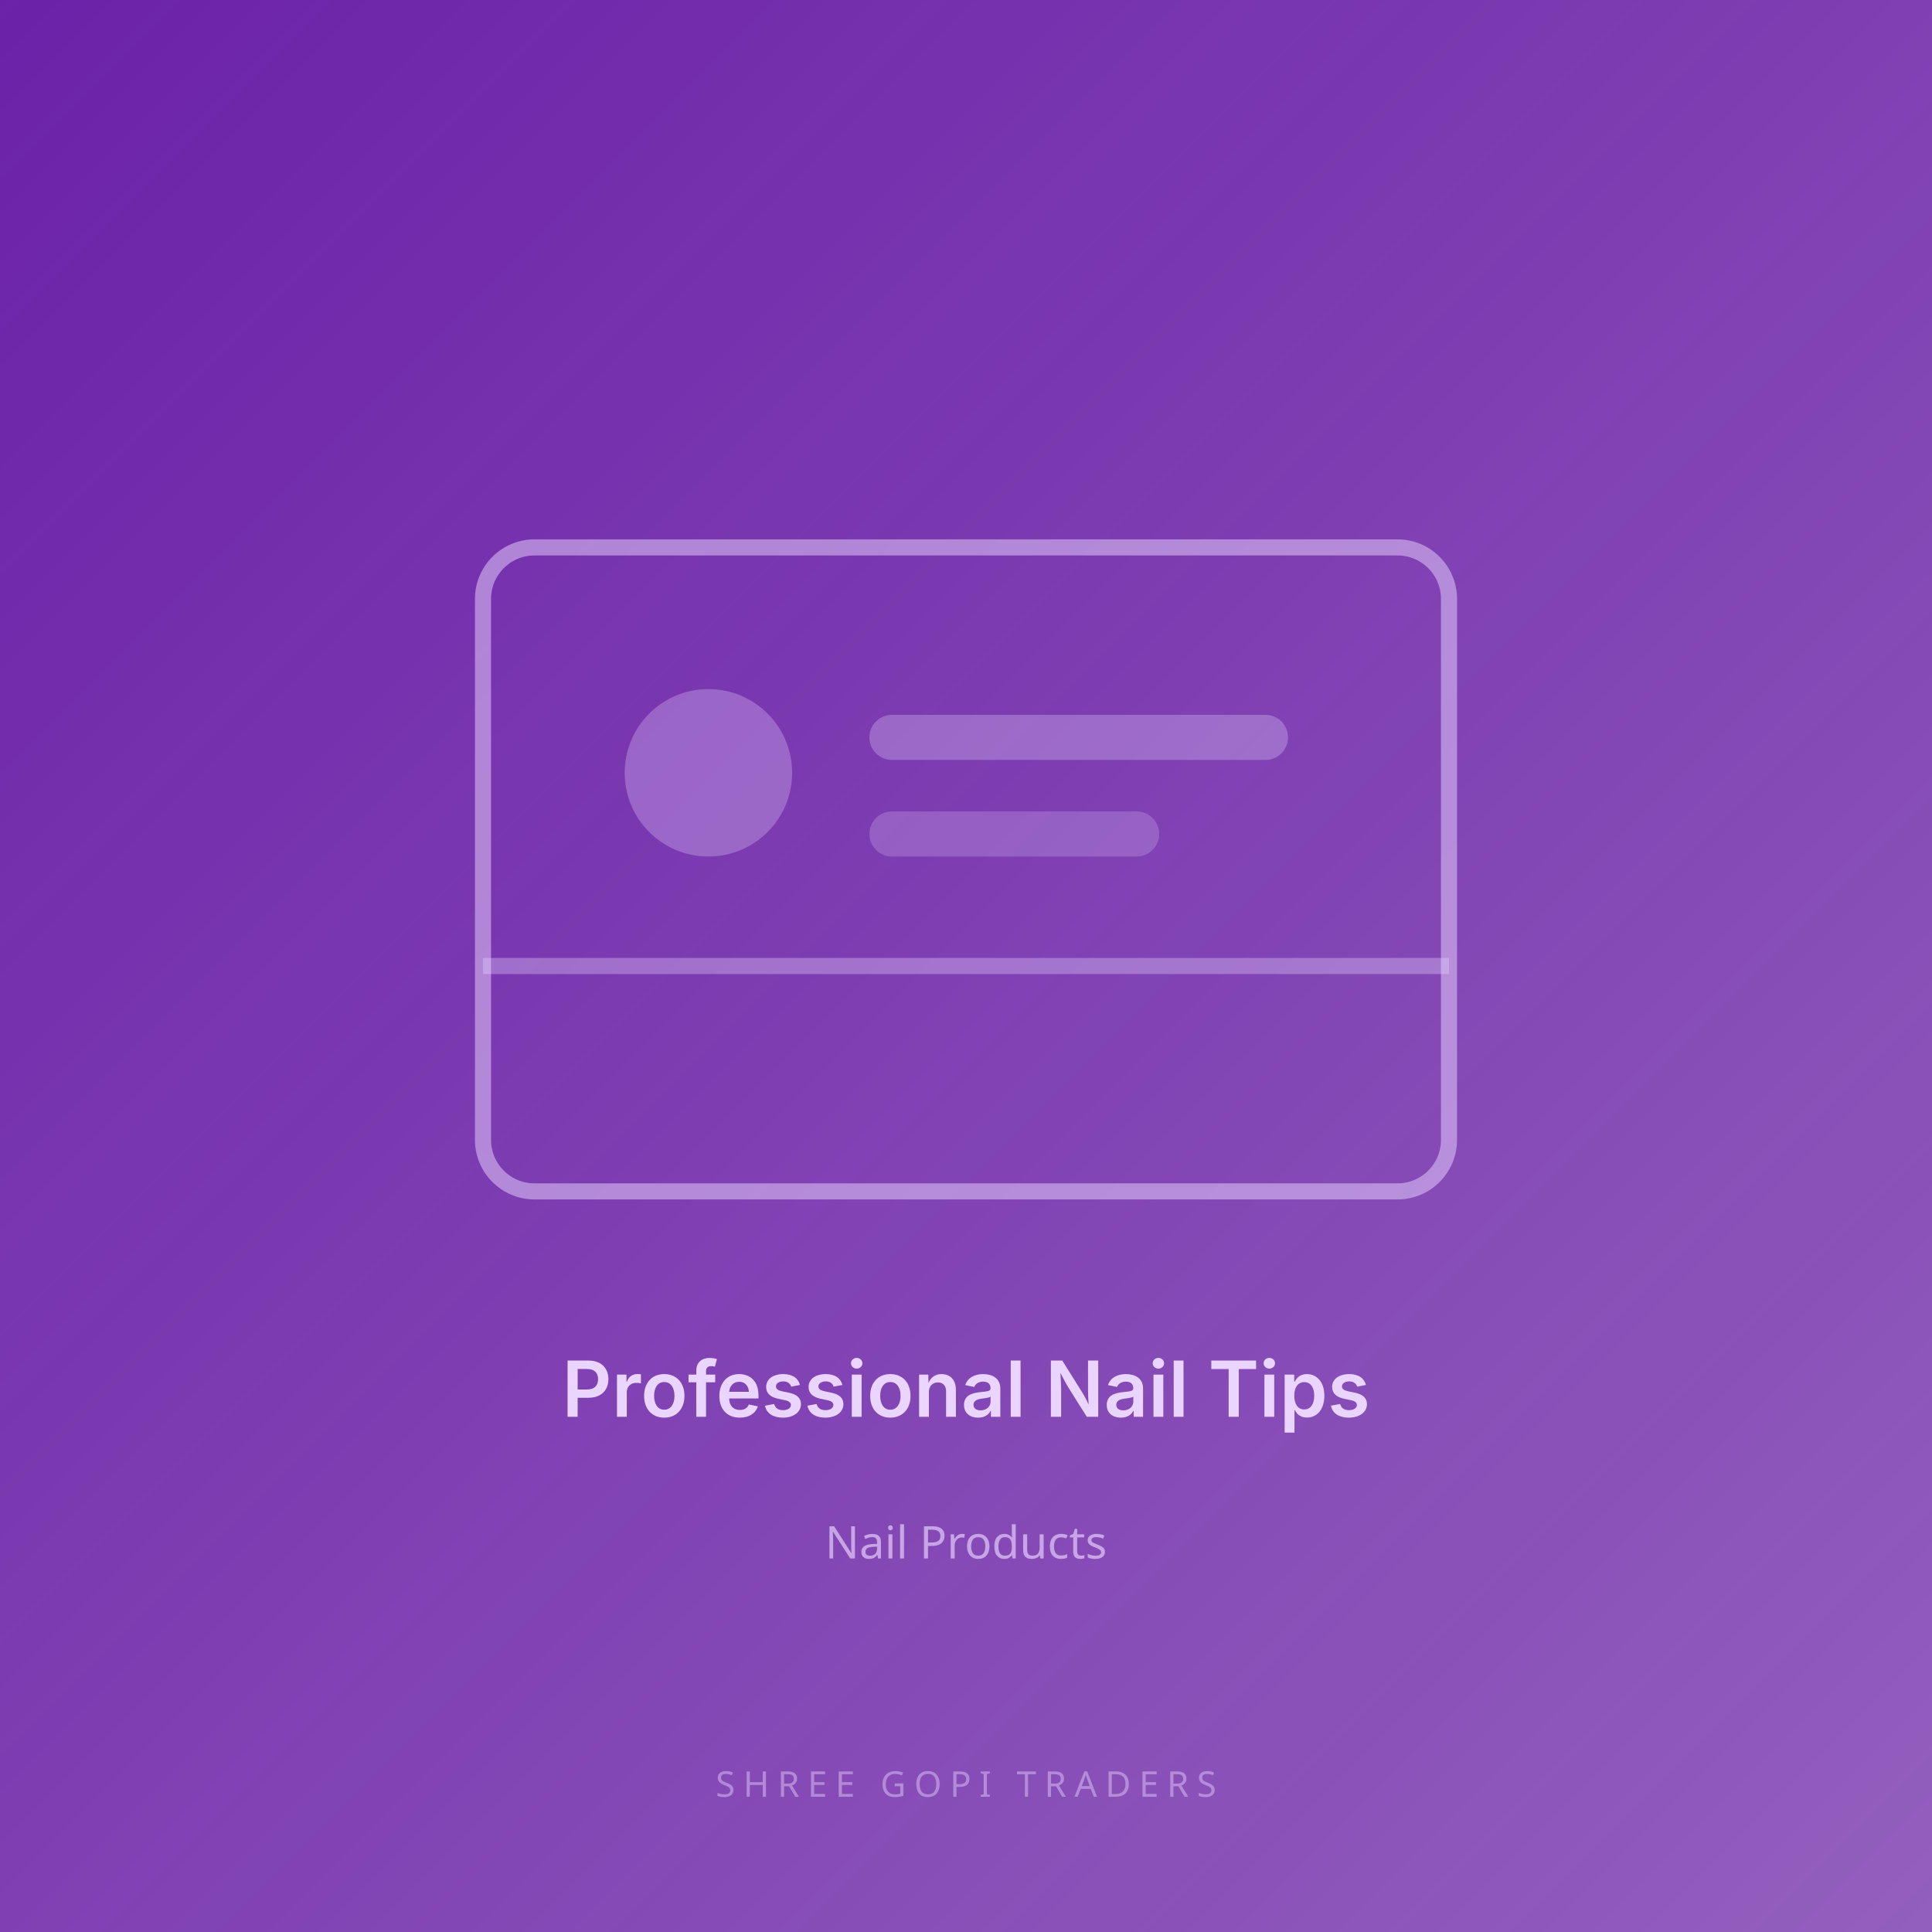
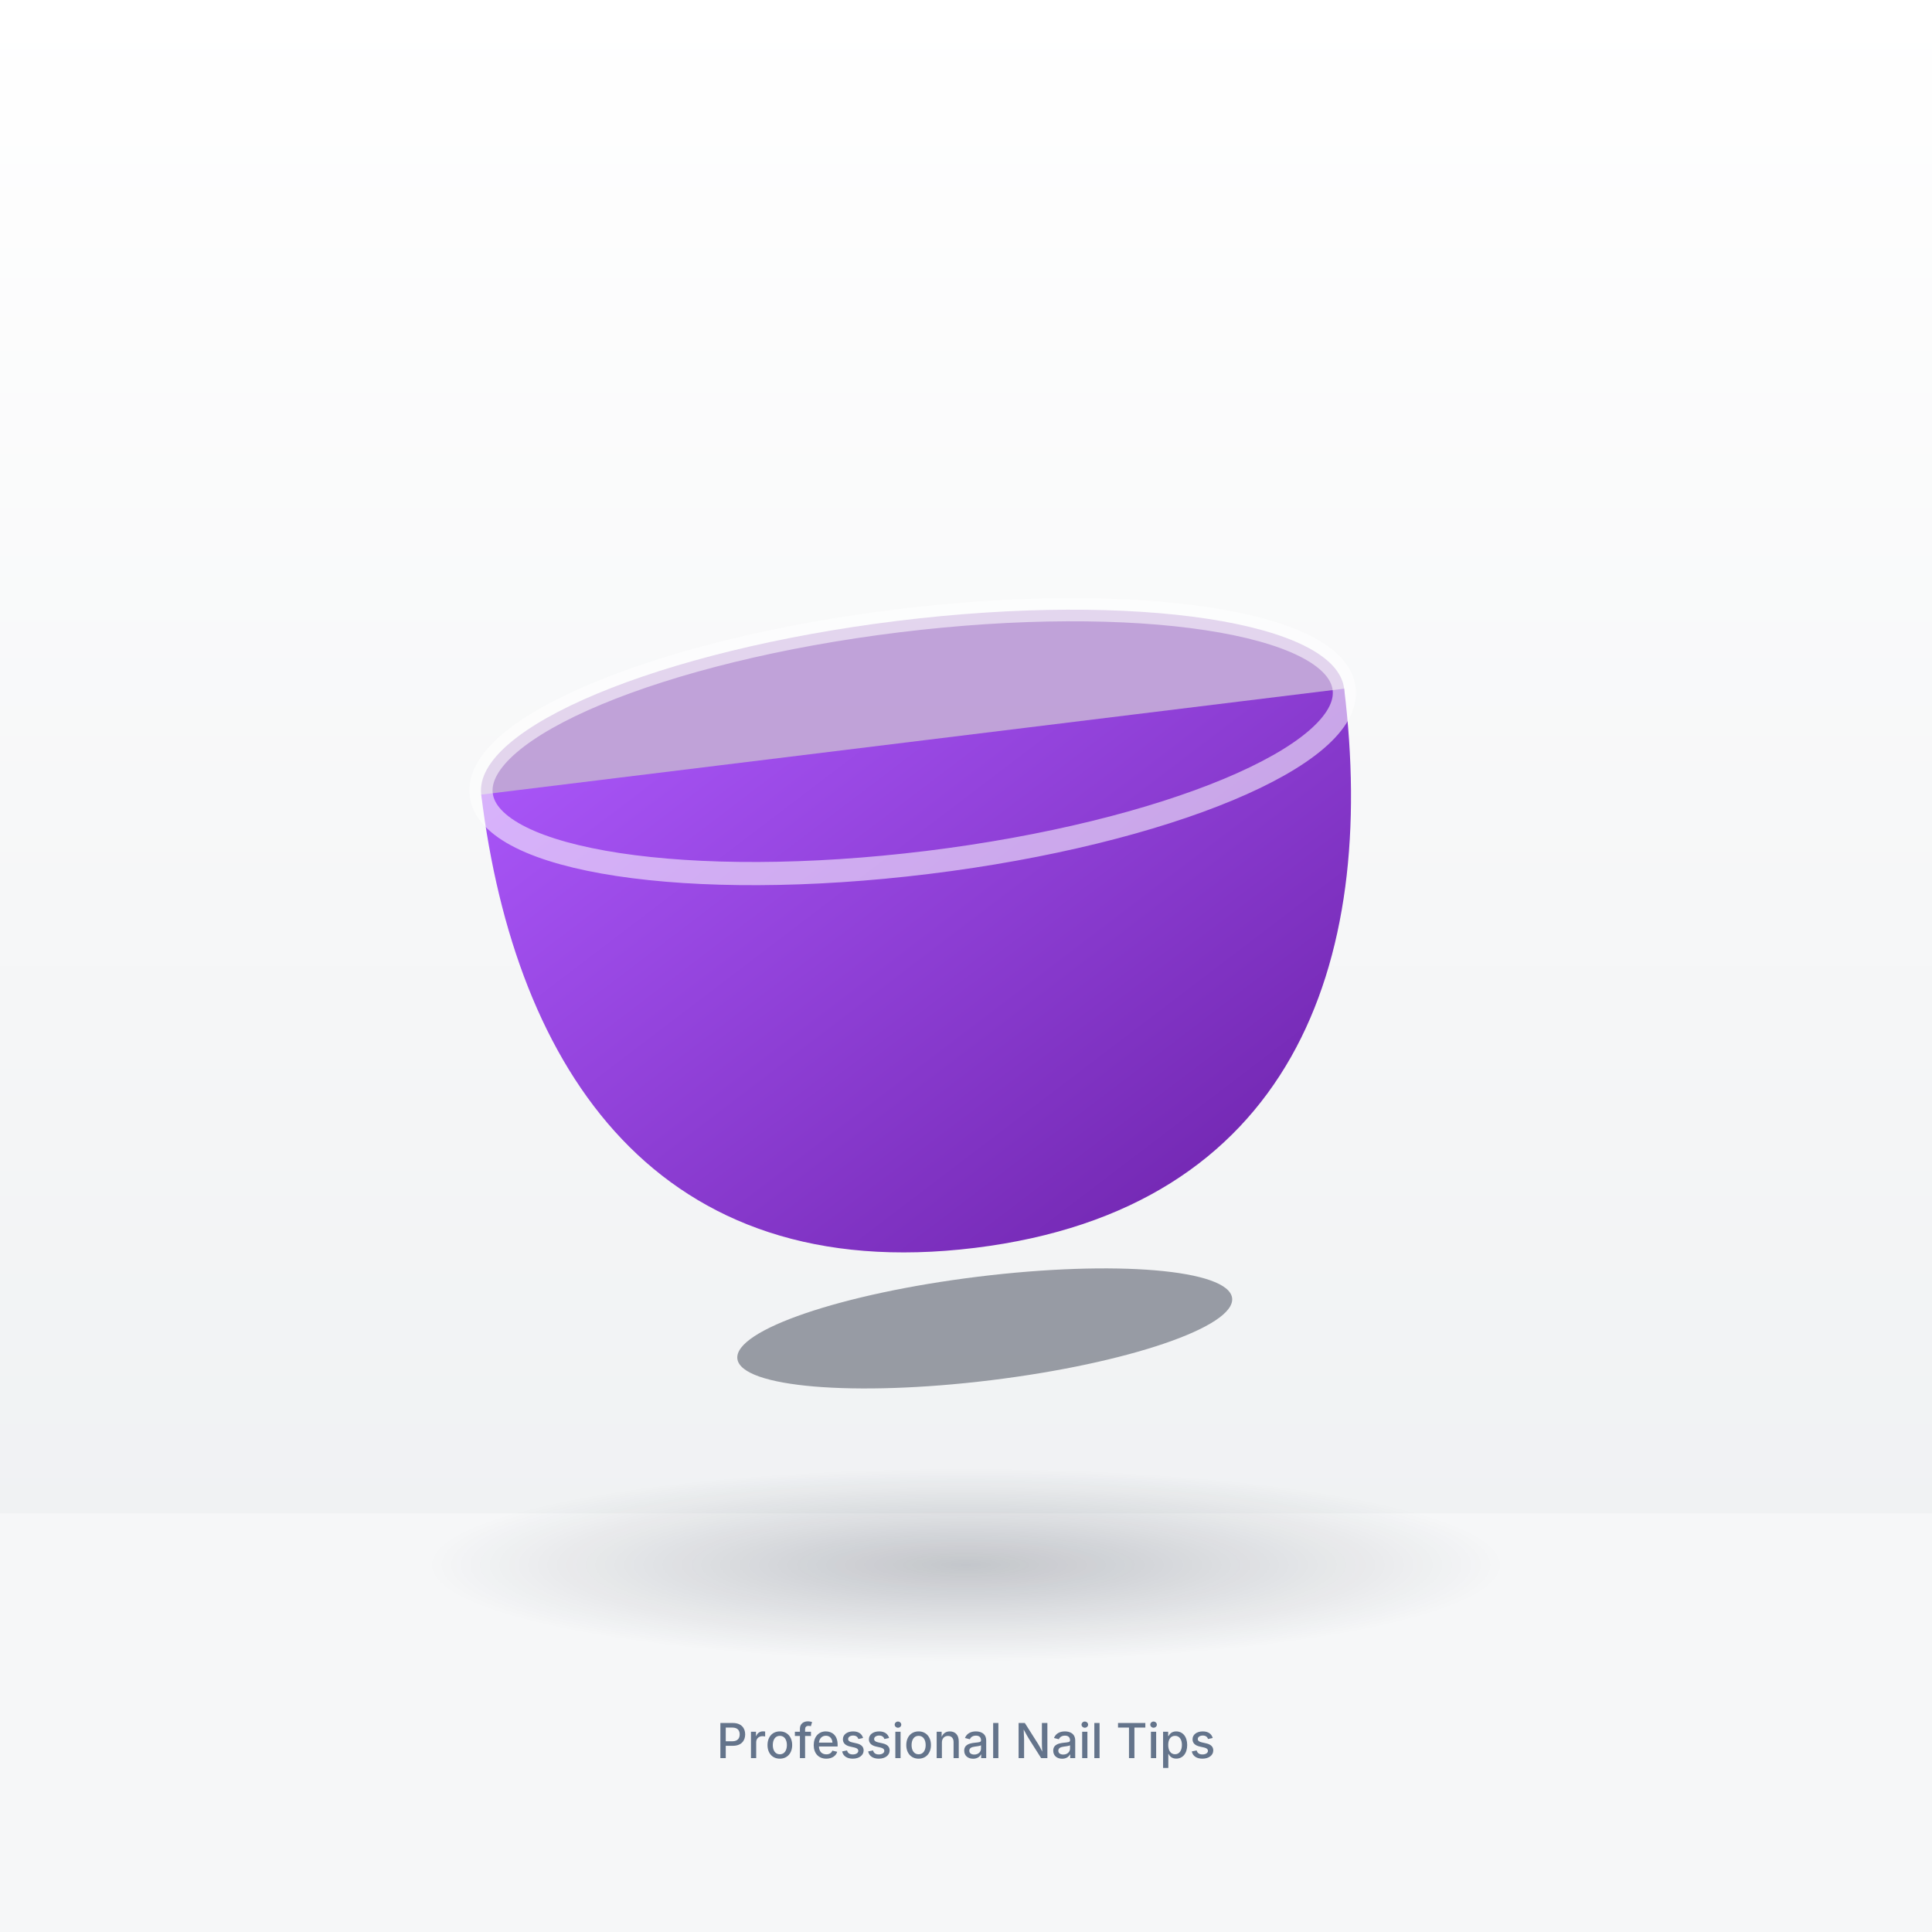
<svg xmlns="http://www.w3.org/2000/svg" viewBox="0 0 600 600" width="600" height="600" role="img" aria-label="Professional Nail Tips — Nail Products">
  <defs>
-     <linearGradient id="bg" x1="0" y1="0" x2="1" y2="1">
-       <stop offset="0%" stop-color="#6b21a8" />
-       <stop offset="100%" stop-color="#6b21a8" stop-opacity="0.7" />
+     <linearGradient id="bg" x1="0" y1="0" x2="0" y2="1">
+       <stop offset="0%" stop-color="#ffffff" />
+       <stop offset="100%" stop-color="#eceef0" />
    </linearGradient>
+     <linearGradient id="body" x1="0" y1="0" x2="1" y2="1">
+       <stop offset="0%" stop-color="#a855f7" />
+       <stop offset="100%" stop-color="#6b21a8" />
+     </linearGradient>
+     <linearGradient id="stroke" x1="0" y1="0" x2="1" y2="1">
+       <stop offset="0%" stop-color="#a855f7" />
+       <stop offset="100%" stop-color="#6b21a8" />
+     </linearGradient>
+     <radialGradient id="shadow" cx="50%" cy="50%">
+       <stop offset="0%" stop-color="#0f172a" stop-opacity="0.22" />
+       <stop offset="100%" stop-color="#0f172a" stop-opacity="0" />
+     </radialGradient>
  </defs>
  <rect width="600" height="600" fill="url(#bg)" />
-   <rect x="150" y="170" width="300" height="200" rx="16" fill="none" stroke="#e9d5ff" stroke-width="5" opacity="0.5" />
-   <path d="M150 300h300" stroke="#e9d5ff" stroke-width="5" opacity="0.35" />
-   <circle cx="220" cy="240" r="26" fill="#e9d5ff" opacity="0.3" />
-   <rect x="270" y="222" width="130" height="14" rx="7" fill="#e9d5ff" opacity="0.3" />
-   <rect x="270" y="252" width="90" height="14" rx="7" fill="#e9d5ff" opacity="0.22" />
-   <text x="300" y="440" font-family="ui-sans-serif,system-ui,-apple-system,sans-serif" font-size="24" font-weight="600" fill="#e9d5ff" text-anchor="middle">Professional Nail Tips</text>
-   <text x="300" y="484" font-family="ui-sans-serif,system-ui,sans-serif" font-size="14" fill="#e9d5ff" text-anchor="middle" opacity="0.65">Nail Products</text>
-   <text x="300" y="558" font-family="ui-sans-serif,system-ui,sans-serif" font-size="11" letter-spacing="2.5" fill="#e9d5ff" text-anchor="middle" opacity="0.45">SHREE GOPI TRADERS</text>
+   <rect y="470" width="600" height="130" fill="#f6f7f8" />
+   <ellipse cx="300" cy="486" rx="168" ry="30" fill="url(#shadow)" />
+   <g transform="translate(292 300) rotate(-7) scale(0.9) translate(-300 -300)">
+     <ellipse cx="300" cy="222" rx="150" ry="42" fill="#6b21a8" opacity="0.4" />
+     <path d="M150 222c0 96 40 176 150 176s150-80 150-176z" fill="url(#body)" />
+     <ellipse cx="300" cy="222" rx="150" ry="42" fill="none" stroke="#ffffff" stroke-width="8" opacity="0.55" />
+     <ellipse cx="300" cy="426" rx="86" ry="18" fill="#0f172a" opacity="0.4" />
+   </g>
+   <text x="300" y="546" font-family="ui-sans-serif,system-ui,-apple-system,sans-serif" font-size="15" font-weight="500" fill="#64748b" text-anchor="middle">Professional Nail Tips</text>
</svg>
